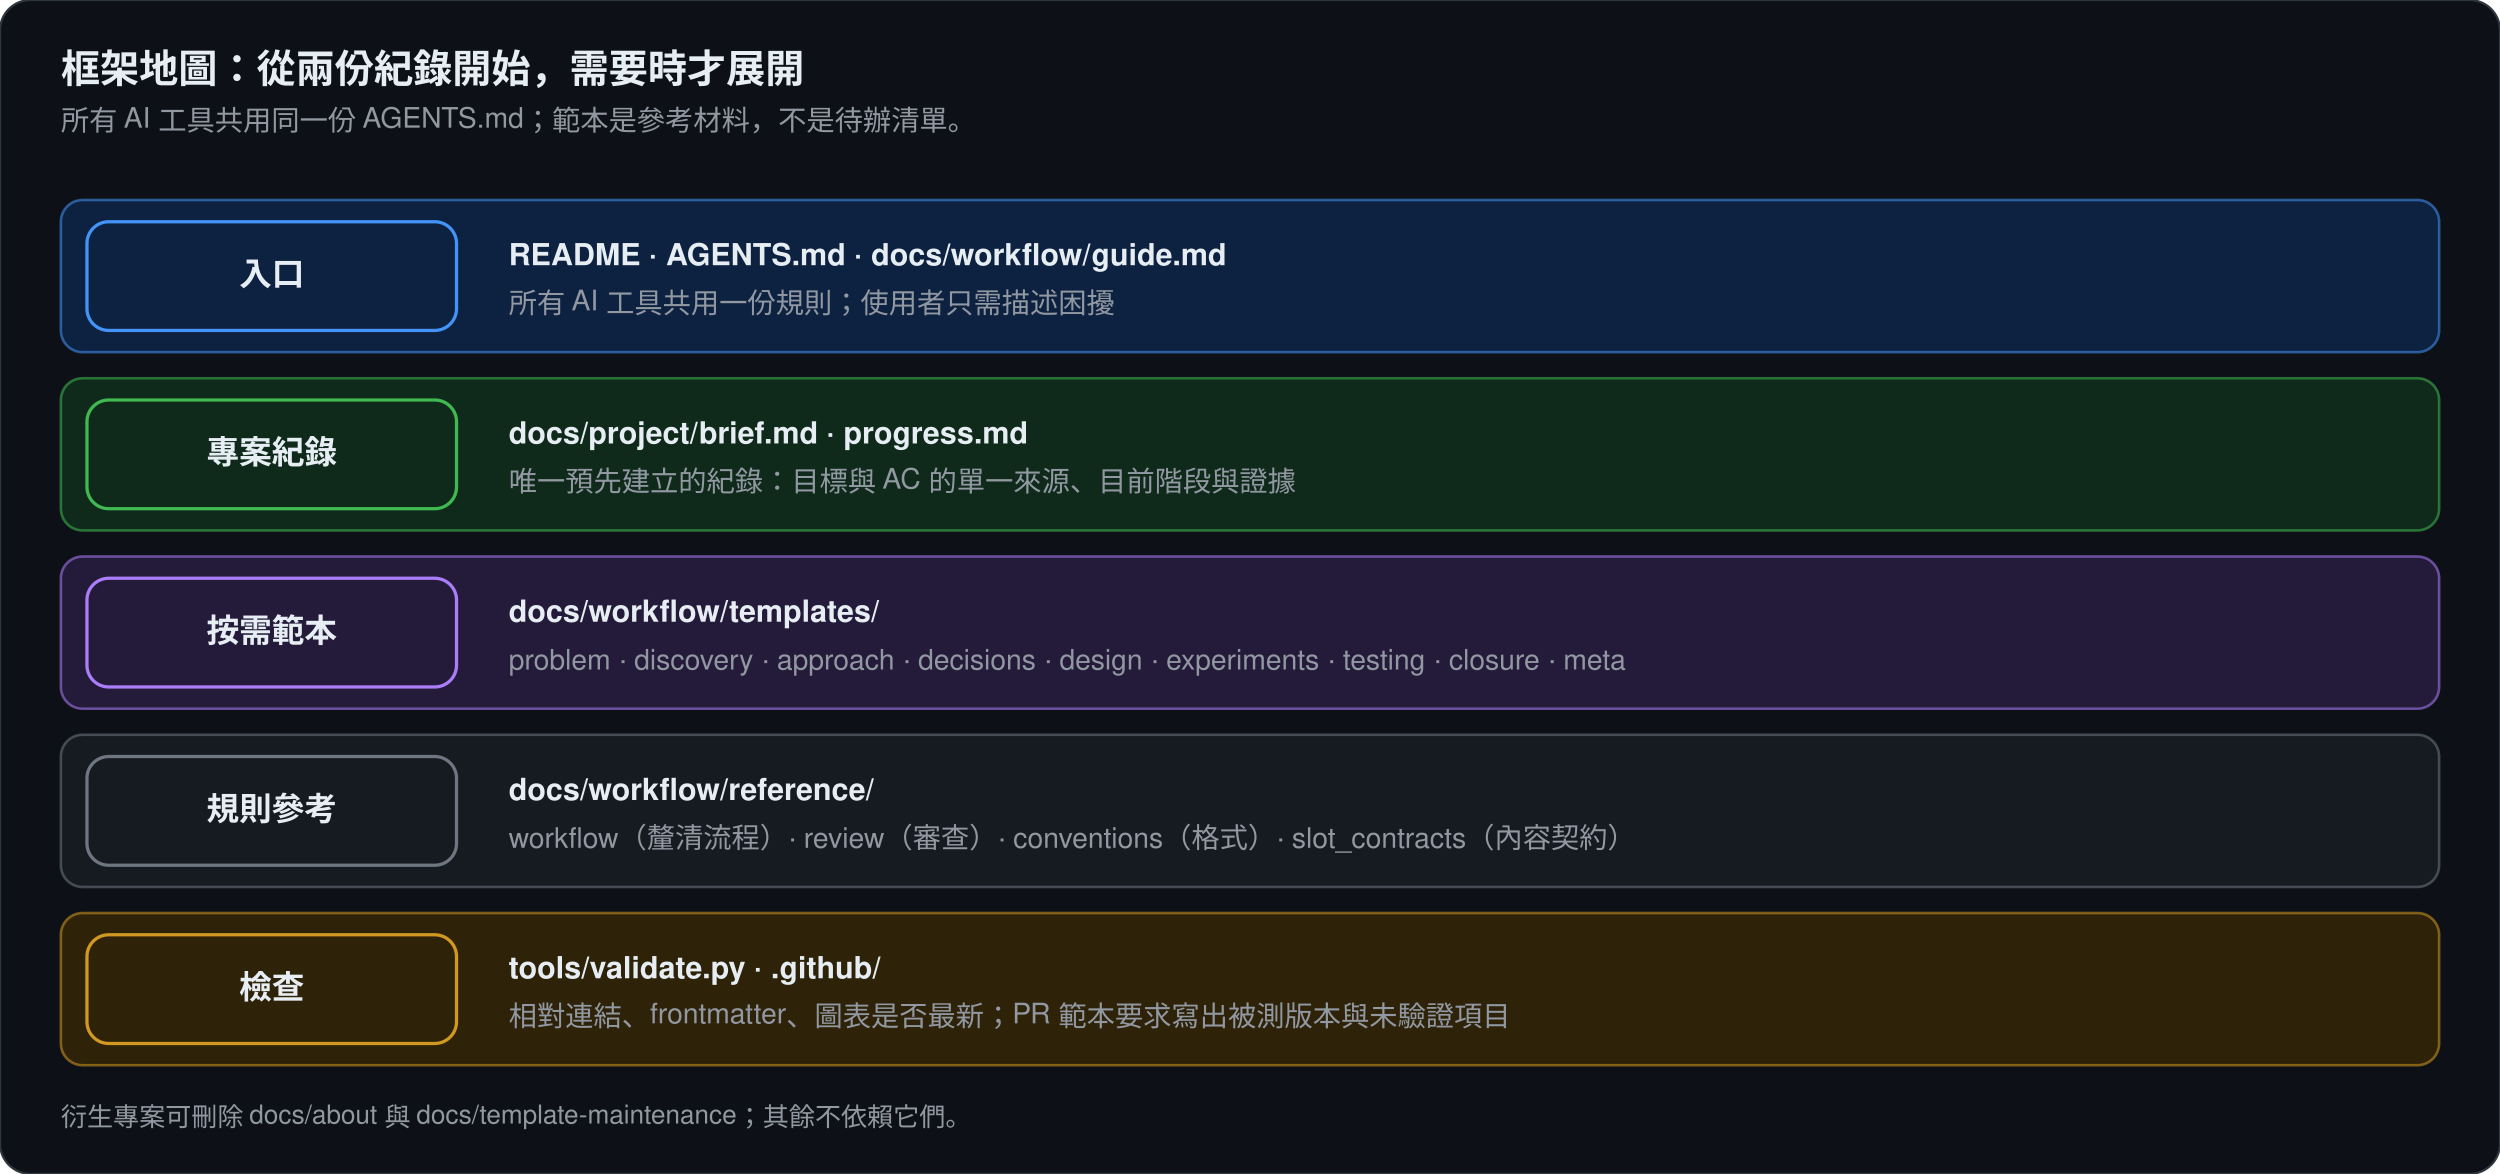
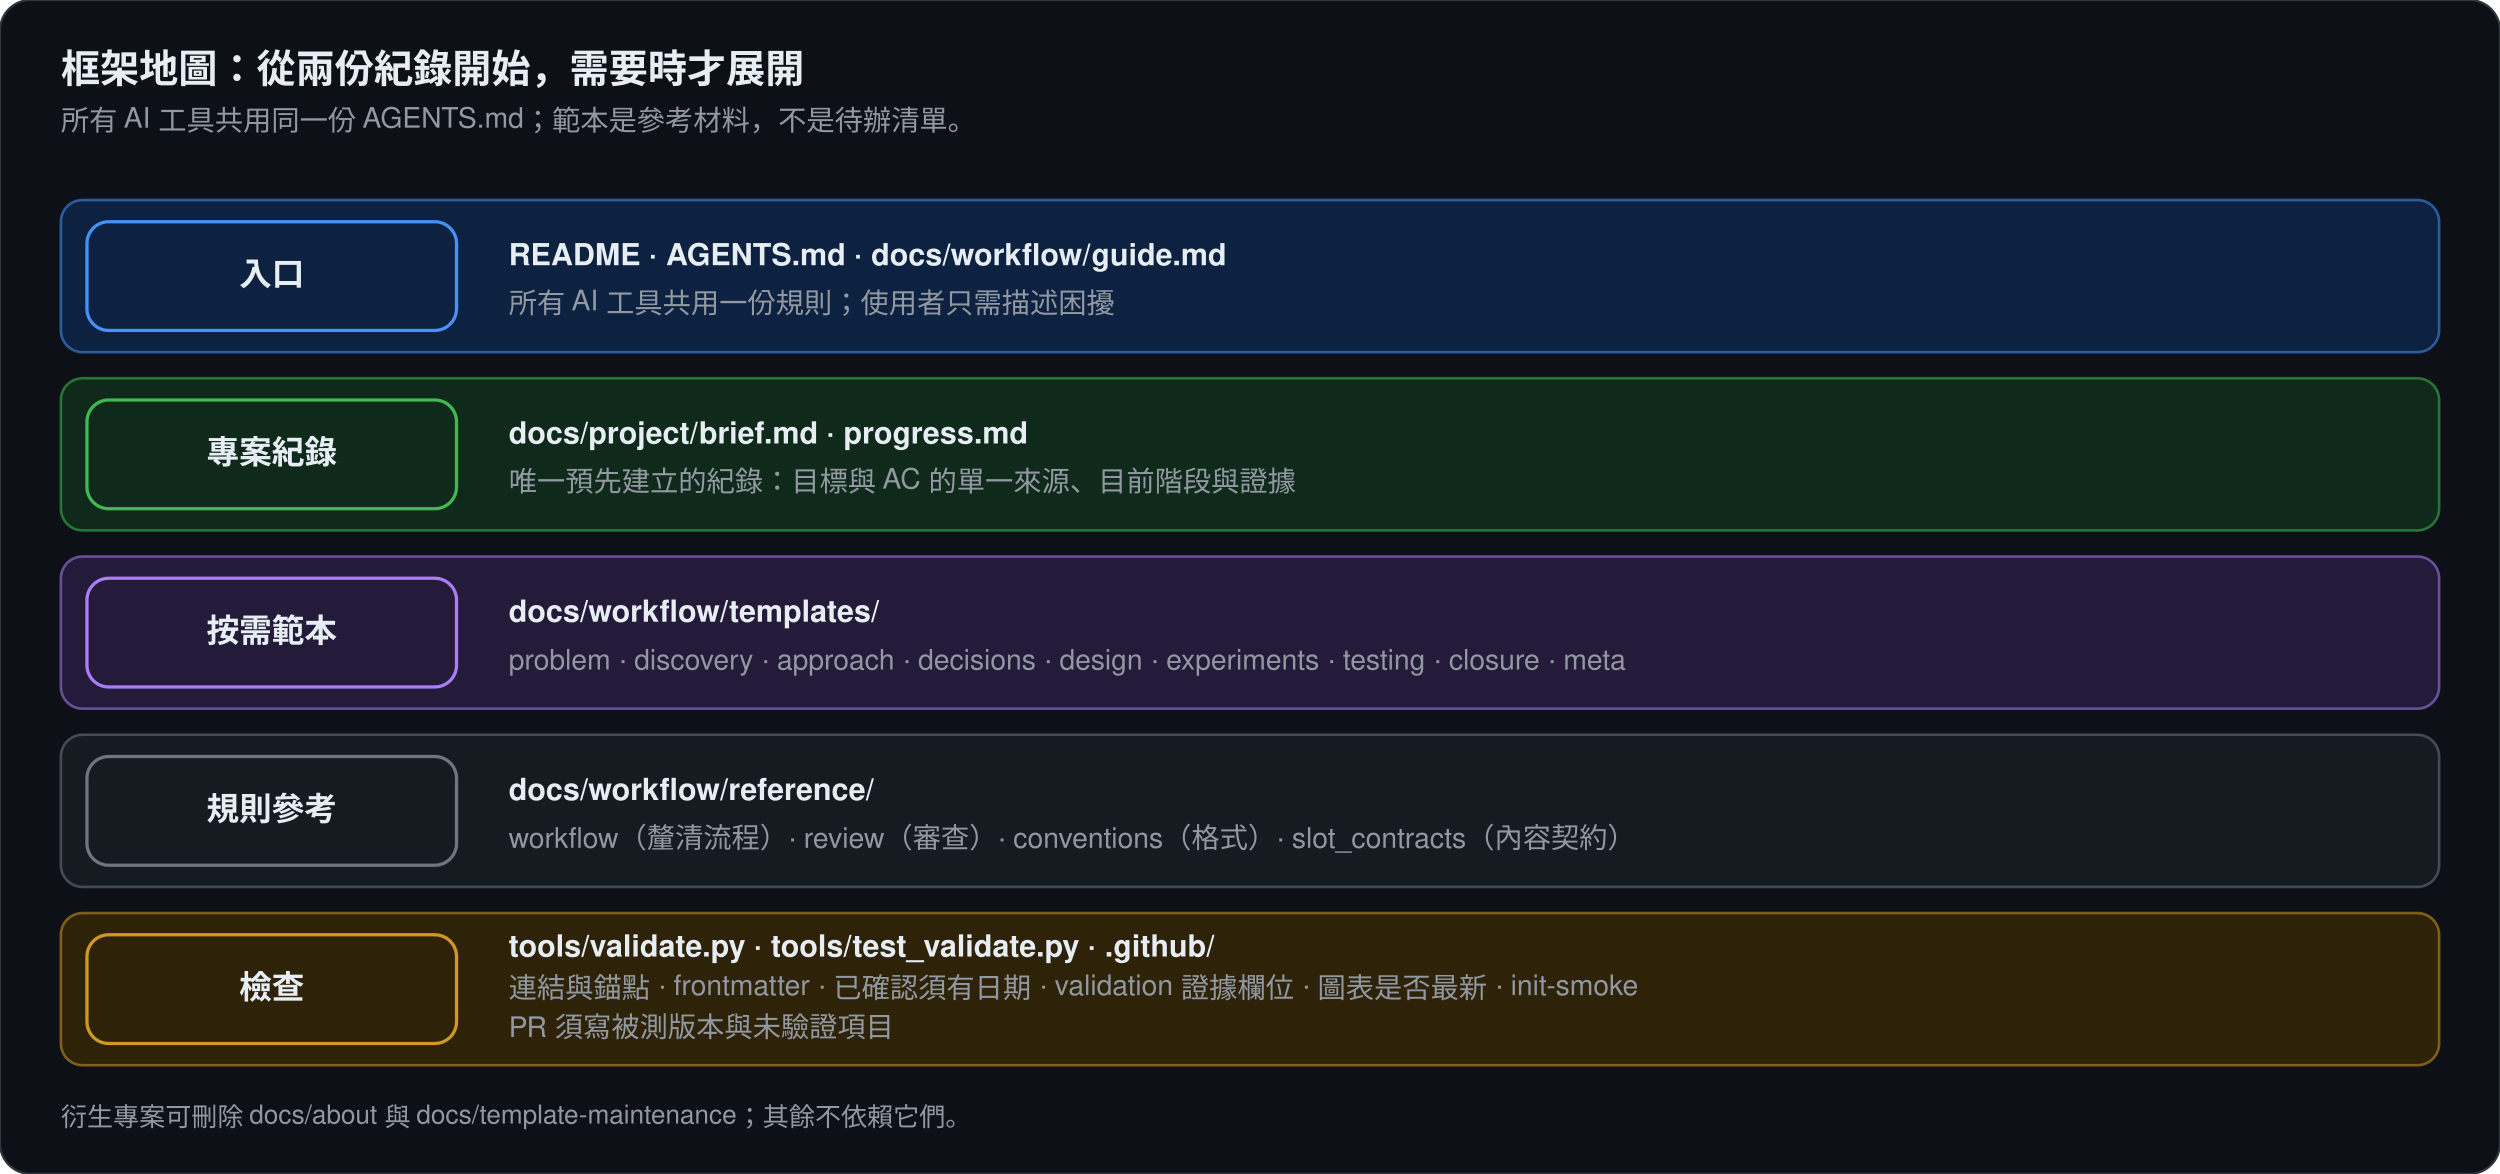
<svg xmlns="http://www.w3.org/2000/svg" viewBox="0 0 1150 540" width="1150" height="540" role="img" aria-label="框架地圖：從兩份紀錄開始，需要時才展開">
  <defs />
  <rect width="1150" height="540" rx="14" fill="#0d1117" stroke="#30363d" />
  <text x="28" y="38" font-family="-apple-system, BlinkMacSystemFont, 'Segoe UI', 'Noto Sans TC', 'PingFang TC', 'Microsoft JhengHei', Helvetica, Arial, sans-serif" font-size="18" font-weight="700" fill="#e6edf3" text-anchor="start">框架地圖：從兩份紀錄開始，需要時才展開</text>
  <text x="28" y="60" font-family="-apple-system, BlinkMacSystemFont, 'Segoe UI', 'Noto Sans TC', 'PingFang TC', 'Microsoft JhengHei', Helvetica, Arial, sans-serif" font-size="13" font-weight="400" fill="#9198a1" text-anchor="start">所有 AI 工具共用同一份 AGENTS.md；範本是參考材料，不是待辦清單。</text>
  <rect x="28" y="92" width="1094" height="70" rx="10" fill="#0d2140" stroke="#4493f8" stroke-width="1.2" stroke-opacity="0.55" />
  <rect x="40" y="102" width="170" height="50" rx="10" fill="#0d2140" stroke="#4493f8" stroke-width="1.5" />
  <text x="125.0" y="131.3" font-family="-apple-system, BlinkMacSystemFont, 'Segoe UI', 'Noto Sans TC', 'PingFang TC', 'Microsoft JhengHei', Helvetica, Arial, sans-serif" font-size="15" font-weight="600" fill="#e6edf3" text-anchor="middle">入口</text>
  <text x="234" y="122" font-family="-apple-system, BlinkMacSystemFont, 'Segoe UI', 'Noto Sans TC', 'PingFang TC', 'Microsoft JhengHei', Helvetica, Arial, sans-serif" font-size="14" font-weight="600" fill="#e6edf3" text-anchor="start">README · AGENTS.md · docs/workflow/guide.md</text>
  <text x="234" y="144" font-family="-apple-system, BlinkMacSystemFont, 'Segoe UI', 'Noto Sans TC', 'PingFang TC', 'Microsoft JhengHei', Helvetica, Arial, sans-serif" font-size="13" font-weight="400" fill="#9198a1" text-anchor="start">所有 AI 工具共用一份規則；使用者只需描述困擾</text>
  <rect x="28" y="174" width="1094" height="70" rx="10" fill="#0f2a1a" stroke="#3fb950" stroke-width="1.2" stroke-opacity="0.55" />
  <rect x="40" y="184" width="170" height="50" rx="10" fill="#0f2a1a" stroke="#3fb950" stroke-width="1.5" />
  <text x="125.0" y="213.3" font-family="-apple-system, BlinkMacSystemFont, 'Segoe UI', 'Noto Sans TC', 'PingFang TC', 'Microsoft JhengHei', Helvetica, Arial, sans-serif" font-size="15" font-weight="600" fill="#e6edf3" text-anchor="middle">專案紀錄</text>
  <text x="234" y="204" font-family="-apple-system, BlinkMacSystemFont, 'Segoe UI', 'Noto Sans TC', 'PingFang TC', 'Microsoft JhengHei', Helvetica, Arial, sans-serif" font-size="14" font-weight="600" fill="#e6edf3" text-anchor="start">docs/project/brief.md · progress.md</text>
  <text x="234" y="226" font-family="-apple-system, BlinkMacSystemFont, 'Segoe UI', 'Noto Sans TC', 'PingFang TC', 'Microsoft JhengHei', Helvetica, Arial, sans-serif" font-size="13" font-weight="400" fill="#9198a1" text-anchor="start">唯一預先建立的紀錄：目標與 AC 的單一來源、目前階段與證據</text>
  <rect x="28" y="256" width="1094" height="70" rx="10" fill="#241a3a" stroke="#ab7df8" stroke-width="1.2" stroke-opacity="0.55" />
  <rect x="40" y="266" width="170" height="50" rx="10" fill="#241a3a" stroke="#ab7df8" stroke-width="1.5" />
  <text x="125.0" y="295.4" font-family="-apple-system, BlinkMacSystemFont, 'Segoe UI', 'Noto Sans TC', 'PingFang TC', 'Microsoft JhengHei', Helvetica, Arial, sans-serif" font-size="15" font-weight="600" fill="#e6edf3" text-anchor="middle">按需範本</text>
  <text x="234" y="286" font-family="-apple-system, BlinkMacSystemFont, 'Segoe UI', 'Noto Sans TC', 'PingFang TC', 'Microsoft JhengHei', Helvetica, Arial, sans-serif" font-size="14" font-weight="600" fill="#e6edf3" text-anchor="start">docs/workflow/templates/</text>
  <text x="234" y="308" font-family="-apple-system, BlinkMacSystemFont, 'Segoe UI', 'Noto Sans TC', 'PingFang TC', 'Microsoft JhengHei', Helvetica, Arial, sans-serif" font-size="13" font-weight="400" fill="#9198a1" text-anchor="start">problem · discovery · approach · decisions · design · experiments · testing · closure · meta</text>
  <rect x="28" y="338" width="1094" height="70" rx="10" fill="#161b22" stroke="#6e7681" stroke-width="1.2" stroke-opacity="0.55" />
  <rect x="40" y="348" width="170" height="50" rx="10" fill="#161b22" stroke="#6e7681" stroke-width="1.5" />
  <text x="125.0" y="377.4" font-family="-apple-system, BlinkMacSystemFont, 'Segoe UI', 'Noto Sans TC', 'PingFang TC', 'Microsoft JhengHei', Helvetica, Arial, sans-serif" font-size="15" font-weight="600" fill="#e6edf3" text-anchor="middle">規則參考</text>
  <text x="234" y="368" font-family="-apple-system, BlinkMacSystemFont, 'Segoe UI', 'Noto Sans TC', 'PingFang TC', 'Microsoft JhengHei', Helvetica, Arial, sans-serif" font-size="14" font-weight="600" fill="#e6edf3" text-anchor="start">docs/workflow/reference/</text>
  <text x="234" y="390" font-family="-apple-system, BlinkMacSystemFont, 'Segoe UI', 'Noto Sans TC', 'PingFang TC', 'Microsoft JhengHei', Helvetica, Arial, sans-serif" font-size="13" font-weight="400" fill="#9198a1" text-anchor="start">workflow（釐清流程）· review（審查）· conventions（格式）· slot_contracts（內容契約）</text>
  <rect x="28" y="420" width="1094" height="70" rx="10" fill="#2e2208" stroke="#d29922" stroke-width="1.2" stroke-opacity="0.55" />
  <rect x="40" y="430" width="170" height="50" rx="10" fill="#2e2208" stroke="#d29922" stroke-width="1.5" />
  <text x="125.0" y="459.4" font-family="-apple-system, BlinkMacSystemFont, 'Segoe UI', 'Noto Sans TC', 'PingFang TC', 'Microsoft JhengHei', Helvetica, Arial, sans-serif" font-size="15" font-weight="600" fill="#e6edf3" text-anchor="middle">檢查</text>
-   <text x="234" y="450" font-family="-apple-system, BlinkMacSystemFont, 'Segoe UI', 'Noto Sans TC', 'PingFang TC', 'Microsoft JhengHei', Helvetica, Arial, sans-serif" font-size="14" font-weight="600" fill="#e6edf3" text-anchor="start">tools/validate.py · .github/</text>
-   <text x="234" y="472" font-family="-apple-system, BlinkMacSystemFont, 'Segoe UI', 'Noto Sans TC', 'PingFang TC', 'Microsoft JhengHei', Helvetica, Arial, sans-serif" font-size="13" font-weight="400" fill="#9198a1" text-anchor="start">相對連結、frontmatter、圖表是否最新；PR 範本要求寫出被測版本與未驗證項目</text>
+   <text x="234" y="440" font-family="-apple-system, BlinkMacSystemFont, 'Segoe UI', 'Noto Sans TC', 'PingFang TC', 'Microsoft JhengHei', Helvetica, Arial, sans-serif" font-size="14" font-weight="600" fill="#e6edf3" text-anchor="start">tools/validate.py · tools/test_validate.py · .github/</text>
+   <text x="234" y="459" font-family="-apple-system, BlinkMacSystemFont, 'Segoe UI', 'Noto Sans TC', 'PingFang TC', 'Microsoft JhengHei', Helvetica, Arial, sans-serif" font-size="13" font-weight="400" fill="#9198a1" text-anchor="start">連結與錨點 · frontmatter · 已確認須有日期 · validation 證據欄位 · 圖表是否最新 · init-smoke</text>
+   <text x="234" y="477" font-family="-apple-system, BlinkMacSystemFont, 'Segoe UI', 'Noto Sans TC', 'PingFang TC', 'Microsoft JhengHei', Helvetica, Arial, sans-serif" font-size="13" font-weight="400" fill="#9198a1" text-anchor="start">PR 須寫被測版本與未驗證項目</text>
  <text x="28" y="518" font-family="-apple-system, BlinkMacSystemFont, 'Segoe UI', 'Noto Sans TC', 'PingFang TC', 'Microsoft JhengHei', Helvetica, Arial, sans-serif" font-size="12" font-weight="400" fill="#9198a1" text-anchor="start">衍生專案可刪除 docs/about 與 docs/template-maintenance；其餘不依賴它們。</text>
</svg>
